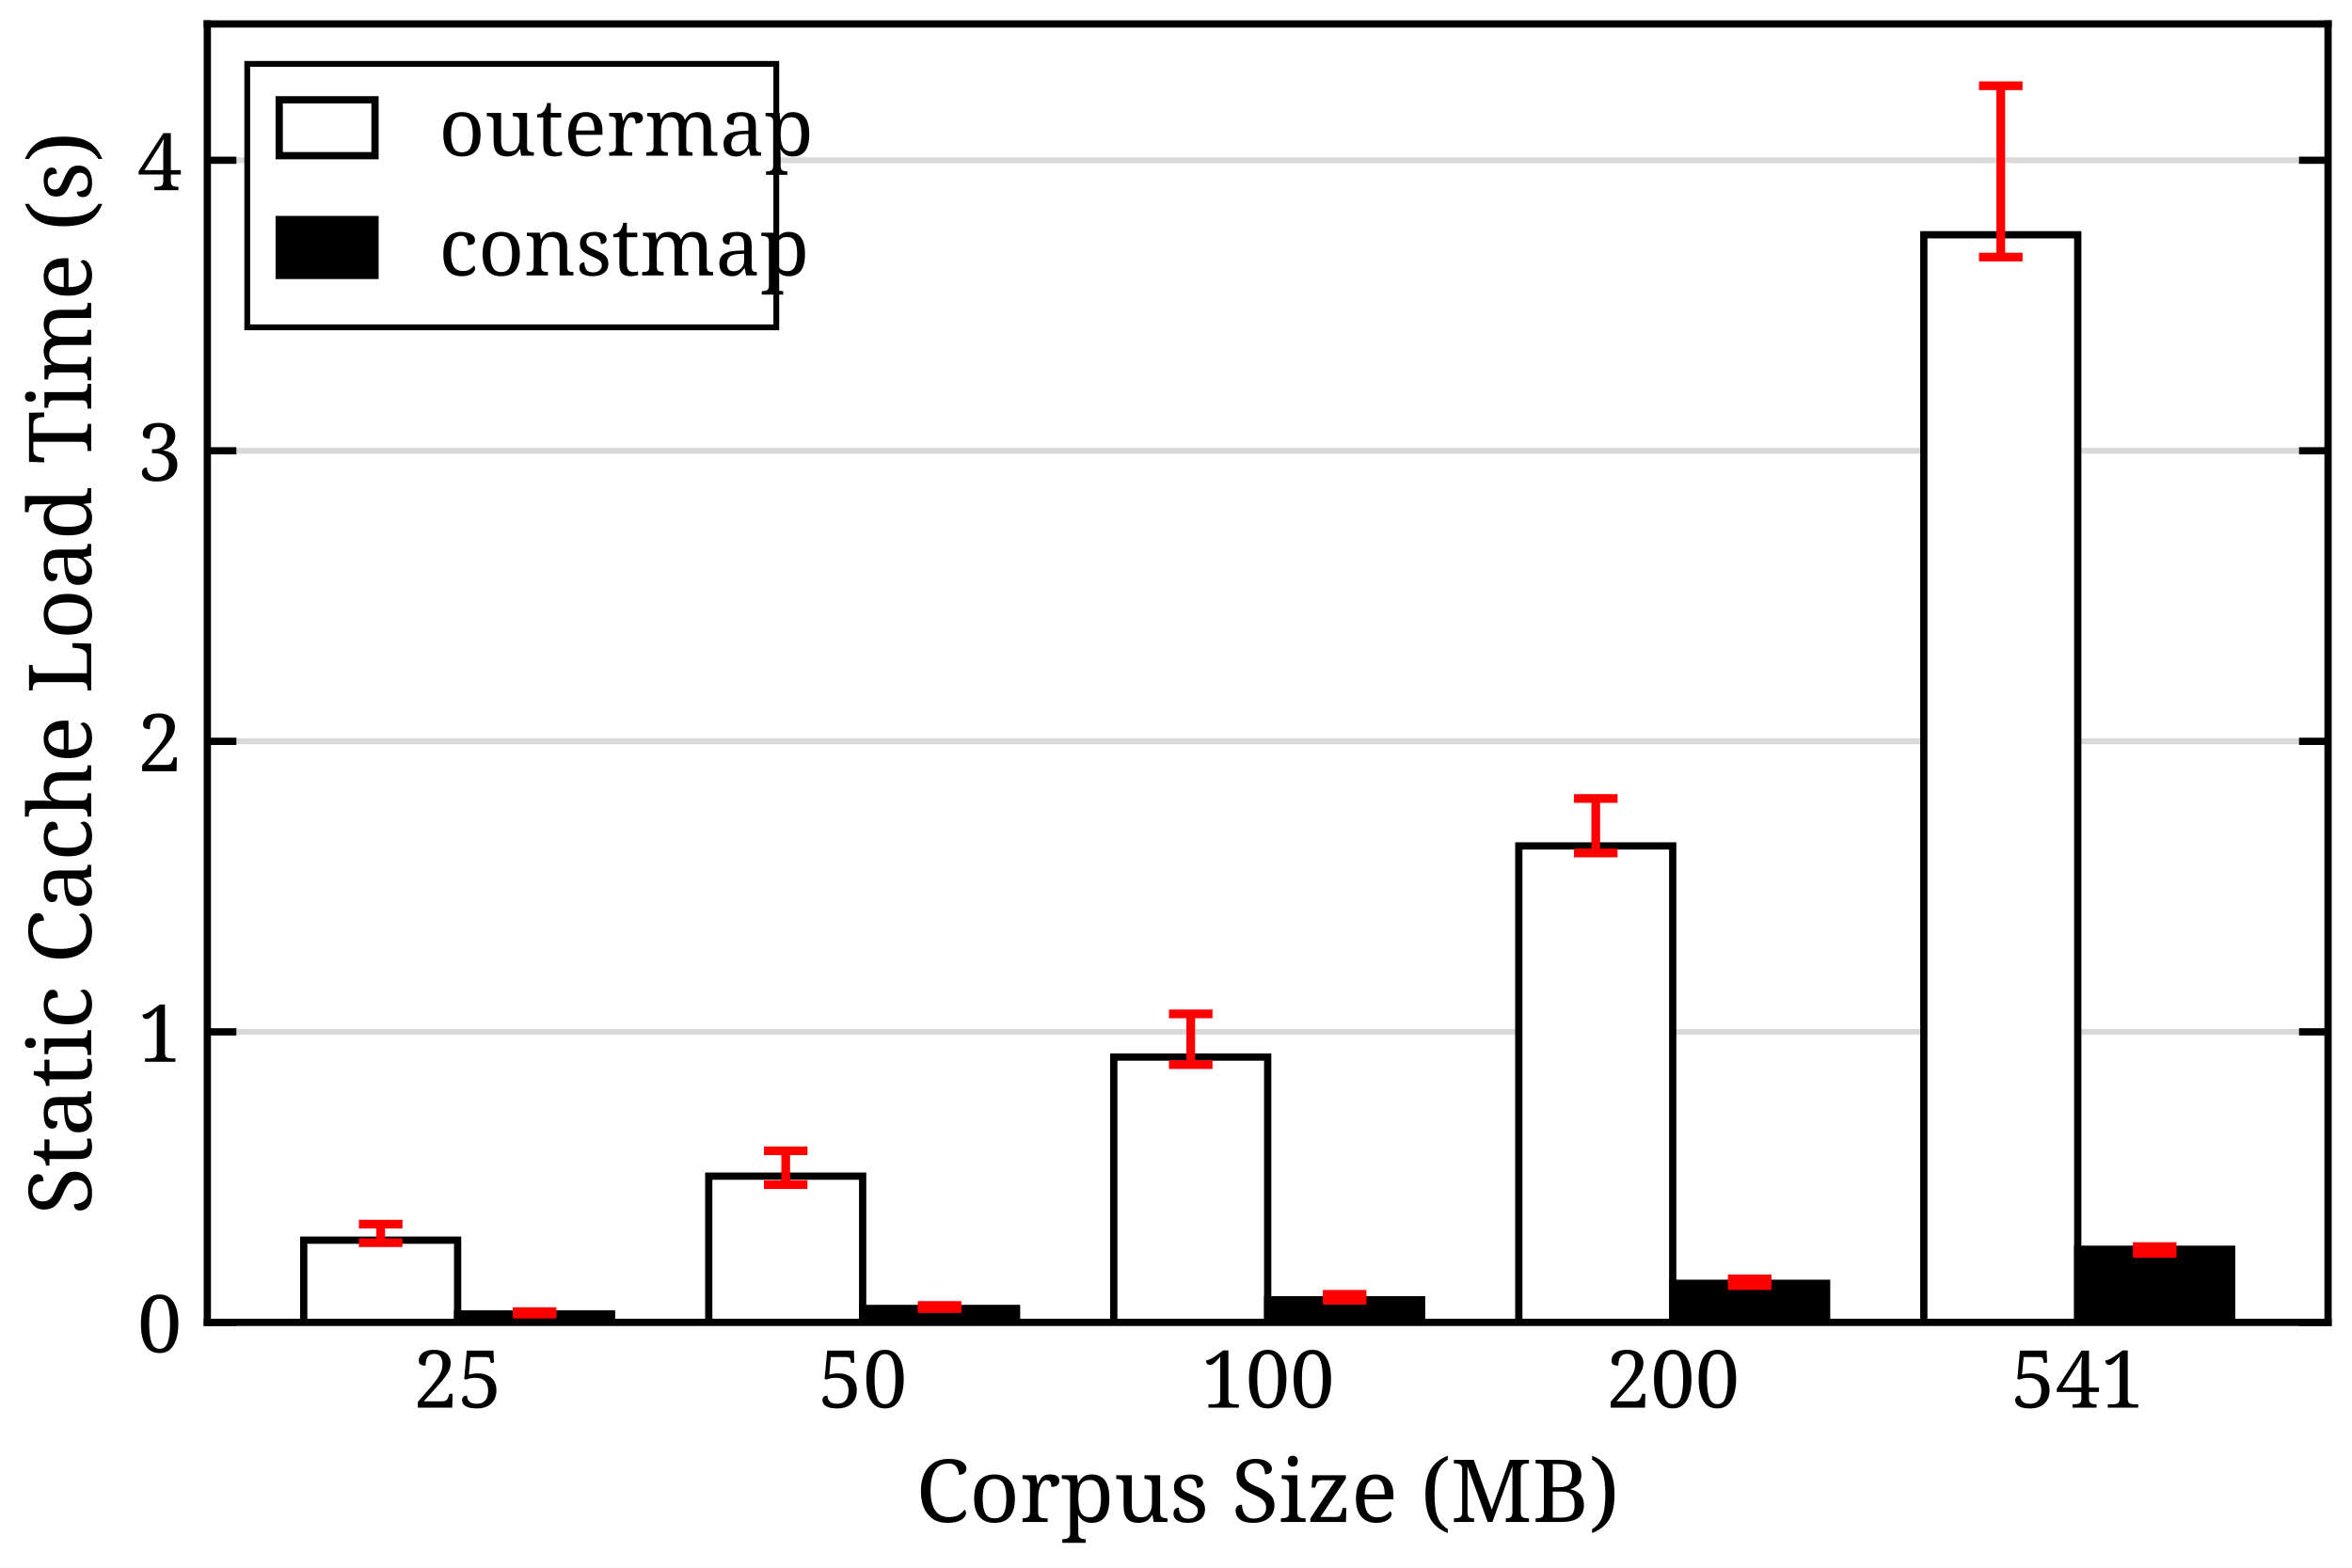
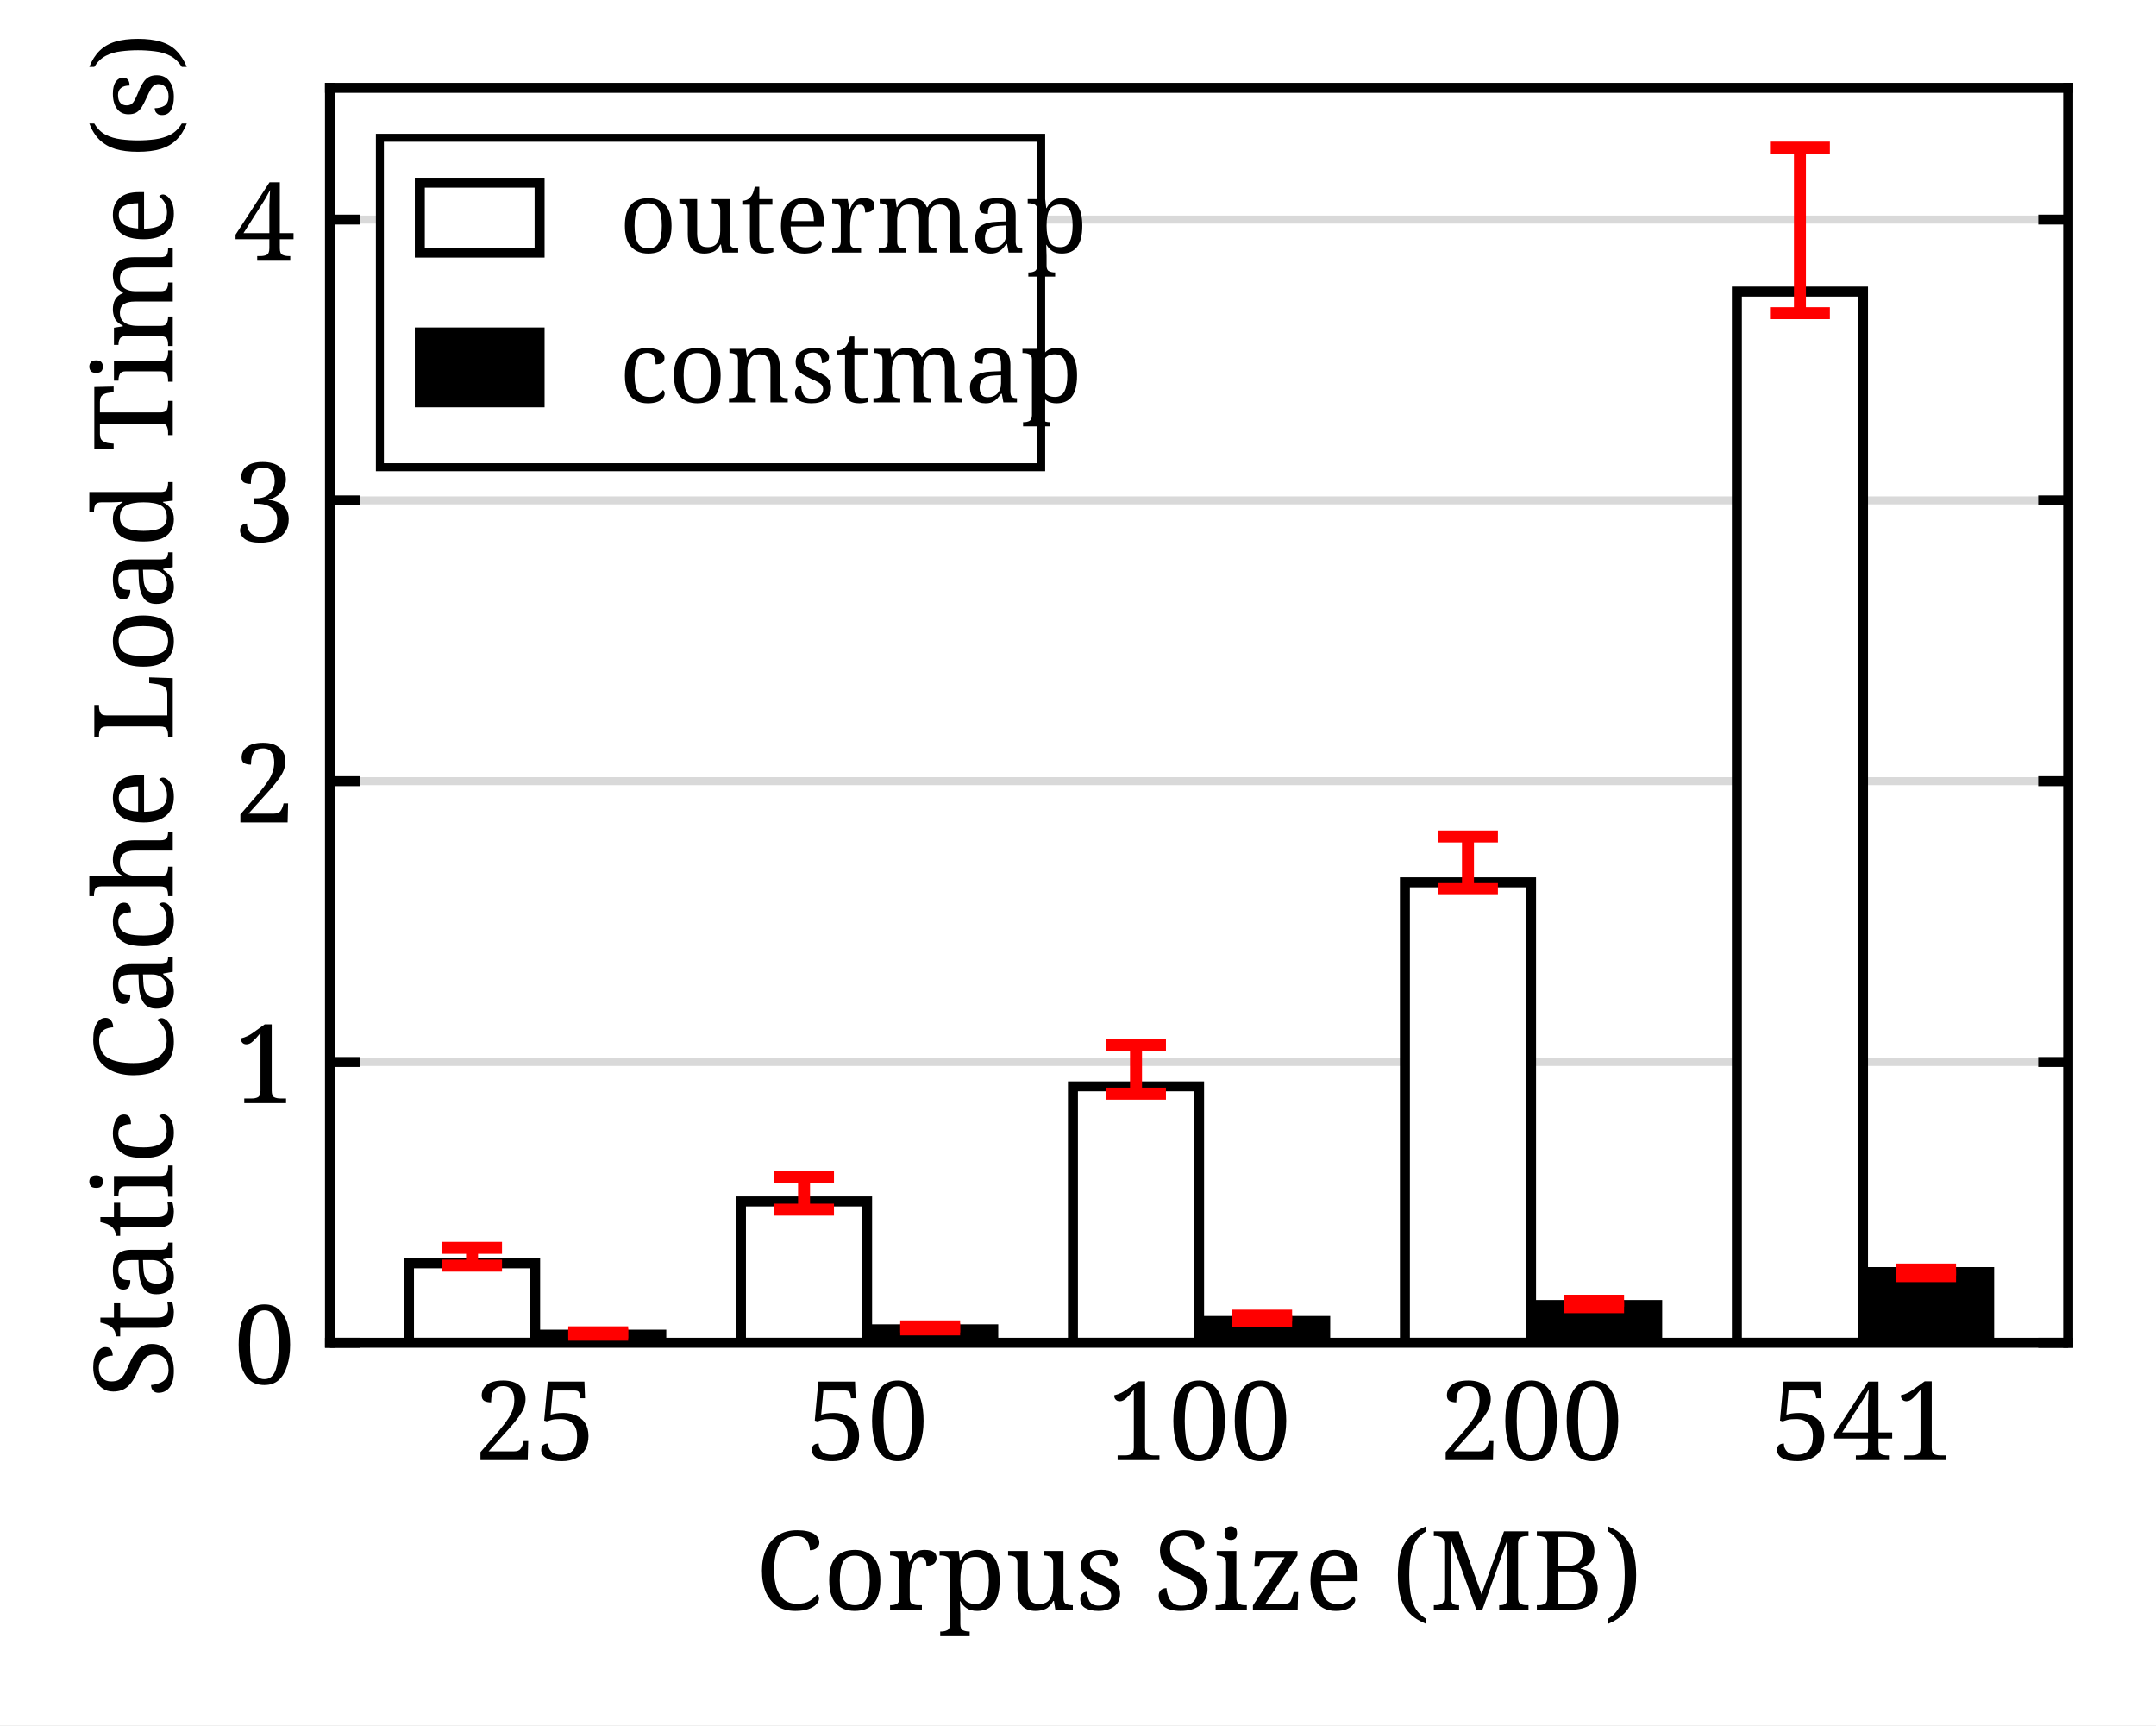
- <svg xmlns="http://www.w3.org/2000/svg" xmlns:xlink="http://www.w3.org/1999/xlink" width="324pt" height="216pt" viewBox="0 0 324 216" version="1.1">
+ <svg xmlns="http://www.w3.org/2000/svg" xmlns:xlink="http://www.w3.org/1999/xlink" width="216pt" height="172.8pt" viewBox="0 0 216 172.8" version="1.1">
  <defs>
    <style type="text/css">*{stroke-linejoin: round; stroke-linecap: butt}</style>
  </defs>
  <g id="figure_1">
    <g id="patch_1">
-       <path d="M 0 216  L 324 216  L 324 0  L 0 0  z " style="fill: #ffffff" />
+       <path d="M 0 172.8  L 216 172.8  L 216 0  L 0 0  z " style="fill: #ffffff" />
    </g>
    <g id="axes_1">
      <g id="patch_2">
-         <path d="M 28.56 182.2  L 320.7 182.2  L 320.7 3.3  L 28.56 3.3  z " style="fill: #ffffff" />
+         <path d="M 33.06 134.5  L 207.2 134.5  L 207.2 8.8  L 33.06 8.8  z " style="fill: #ffffff" />
      </g>
      <g id="matplotlib.axis_1">
        <g id="xtick_1">
          <g id="text_1">
-             <text style="font-size: 11px; font-family: 'STIXGeneral', serif; text-anchor: middle" x="63.041" y="193.95" transform="rotate(-0 63.041 193.95)">25</text>
+             <text style="font-size: 11px; font-family: 'STIXGeneral', serif; text-anchor: middle" x="53.614" y="146.25" transform="rotate(-0 53.61357 146.25)">25</text>
          </g>
        </g>
        <g id="xtick_2">
          <g id="text_2">
-             <text style="font-size: 11px; font-family: 'STIXGeneral', serif; text-anchor: middle" x="118.835" y="193.95" transform="rotate(-0 118.8355 193.95)">50</text>
+             <text style="font-size: 11px; font-family: 'STIXGeneral', serif; text-anchor: middle" x="86.872" y="146.25" transform="rotate(-0 86.87179 146.25)">50</text>
          </g>
        </g>
        <g id="xtick_3">
          <g id="text_3">
-             <text style="font-size: 11px; font-family: 'STIXGeneral', serif; text-anchor: middle" x="174.63" y="193.95" transform="rotate(-0 174.63 193.95)">100</text>
+             <text style="font-size: 11px; font-family: 'STIXGeneral', serif; text-anchor: middle" x="120.13" y="146.25" transform="rotate(-0 120.13 146.25)">100</text>
          </g>
        </g>
        <g id="xtick_4">
          <g id="text_4">
-             <text style="font-size: 11px; font-family: 'STIXGeneral', serif; text-anchor: middle" x="230.424" y="193.95" transform="rotate(-0 230.4245 193.95)">200</text>
+             <text style="font-size: 11px; font-family: 'STIXGeneral', serif; text-anchor: middle" x="153.388" y="146.25" transform="rotate(-0 153.3882 146.25)">200</text>
          </g>
        </g>
        <g id="xtick_5">
          <g id="text_5">
-             <text style="font-size: 11px; font-family: 'STIXGeneral', serif; text-anchor: middle" x="286.219" y="193.95" transform="rotate(-0 286.219 193.95)">541</text>
+             <text style="font-size: 11px; font-family: 'STIXGeneral', serif; text-anchor: middle" x="186.646" y="146.25" transform="rotate(-0 186.6464 146.25)">541</text>
          </g>
        </g>
        <g id="text_6">
-           <text style="font-size: 12px; font-family: 'STIXGeneral', serif; text-anchor: middle" x="174.63" y="209.7" transform="rotate(-0 174.63 209.7)">Corpus Size (MB)</text>
+           <text style="font-size: 11px; font-family: 'STIXGeneral', serif; text-anchor: middle" x="120.13" y="161.25" transform="rotate(-0 120.13 161.25)">Corpus Size (MB)</text>
        </g>
      </g>
      <g id="matplotlib.axis_2">
        <g id="ytick_1">
          <g id="line2d_1">
-             <path d="M 28.56 182.2  L 320.7 182.2  " clip-path="url(#pcb27ca507b)" style="fill: none; stroke: #d9d9d9; stroke-width: 0.8; stroke-linecap: square" />
+             <path d="M 33.06 134.5  L 207.2 134.5  " clip-path="url(#p39744489fa)" style="fill: none; stroke: #d9d9d9; stroke-width: 0.8; stroke-linecap: square" />
          </g>
          <g id="line2d_2">
            <defs>
-               <path id="m259b991957" d="M 0 0  L 4 0  " style="stroke: #000000" />
+               <path id="mdae82fceea" d="M 0 0  L 3 0  " style="stroke: #000000" />
            </defs>
            <g>
-               <use xlink:href="#m259b991957" x="28.56" y="182.2" style="stroke: #000000" />
+               <use xlink:href="#mdae82fceea" x="33.06" y="134.5" style="stroke: #000000" />
            </g>
          </g>
          <g id="line2d_3">
            <defs>
-               <path id="m09caad8e75" d="M 0 0  L -4 0  " style="stroke: #000000" />
+               <path id="m9e3574b6be" d="M 0 0  L -3 0  " style="stroke: #000000" />
            </defs>
            <g>
-               <use xlink:href="#m09caad8e75" x="320.7" y="182.2" style="stroke: #000000" />
+               <use xlink:href="#m9e3574b6be" x="207.2" y="134.5" style="stroke: #000000" />
            </g>
          </g>
          <g id="text_7">
-             <text style="font-size: 11px; font-family: 'STIXGeneral', serif; text-anchor: end" x="25.06" y="186.325" transform="rotate(-0 25.06 186.325)">0</text>
+             <text style="font-size: 11px; font-family: 'STIXGeneral', serif; text-anchor: end" x="29.56" y="138.625" transform="rotate(-0 29.56 138.625)">0</text>
          </g>
        </g>
        <g id="ytick_2">
          <g id="line2d_4">
-             <path d="M 28.56 142.17  L 320.7 142.17  " clip-path="url(#pcb27ca507b)" style="fill: none; stroke: #d9d9d9; stroke-width: 0.8; stroke-linecap: square" />
+             <path d="M 33.06 106.374  L 207.2 106.374  " clip-path="url(#p39744489fa)" style="fill: none; stroke: #d9d9d9; stroke-width: 0.8; stroke-linecap: square" />
          </g>
          <g id="line2d_5">
            <g>
-               <use xlink:href="#m259b991957" x="28.56" y="142.17" style="stroke: #000000" />
+               <use xlink:href="#mdae82fceea" x="33.06" y="106.374" style="stroke: #000000" />
            </g>
          </g>
          <g id="line2d_6">
            <g>
-               <use xlink:href="#m09caad8e75" x="320.7" y="142.17" style="stroke: #000000" />
+               <use xlink:href="#m9e3574b6be" x="207.2" y="106.374" style="stroke: #000000" />
            </g>
          </g>
          <g id="text_8">
-             <text style="font-size: 11px; font-family: 'STIXGeneral', serif; text-anchor: end" x="25.06" y="146.295" transform="rotate(-0 25.06 146.2947)">1</text>
+             <text style="font-size: 11px; font-family: 'STIXGeneral', serif; text-anchor: end" x="29.56" y="110.499" transform="rotate(-0 29.56 110.4986)">1</text>
          </g>
        </g>
        <g id="ytick_3">
          <g id="line2d_7">
-             <path d="M 28.56 102.139  L 320.7 102.139  " clip-path="url(#pcb27ca507b)" style="fill: none; stroke: #d9d9d9; stroke-width: 0.8; stroke-linecap: square" />
+             <path d="M 33.06 78.247  L 207.2 78.247  " clip-path="url(#p39744489fa)" style="fill: none; stroke: #d9d9d9; stroke-width: 0.8; stroke-linecap: square" />
          </g>
          <g id="line2d_8">
            <g>
-               <use xlink:href="#m259b991957" x="28.56" y="102.139" style="stroke: #000000" />
+               <use xlink:href="#mdae82fceea" x="33.06" y="78.247" style="stroke: #000000" />
            </g>
          </g>
          <g id="line2d_9">
            <g>
-               <use xlink:href="#m09caad8e75" x="320.7" y="102.139" style="stroke: #000000" />
+               <use xlink:href="#m9e3574b6be" x="207.2" y="78.247" style="stroke: #000000" />
            </g>
          </g>
          <g id="text_9">
-             <text style="font-size: 11px; font-family: 'STIXGeneral', serif; text-anchor: end" x="25.06" y="106.264" transform="rotate(-0 25.06 106.2644)">2</text>
+             <text style="font-size: 11px; font-family: 'STIXGeneral', serif; text-anchor: end" x="29.56" y="82.372" transform="rotate(-0 29.56 82.37225)">2</text>
          </g>
        </g>
        <g id="ytick_4">
          <g id="line2d_10">
-             <path d="M 28.56 62.109  L 320.7 62.109  " clip-path="url(#pcb27ca507b)" style="fill: none; stroke: #d9d9d9; stroke-width: 0.8; stroke-linecap: square" />
+             <path d="M 33.06 50.121  L 207.2 50.121  " clip-path="url(#p39744489fa)" style="fill: none; stroke: #d9d9d9; stroke-width: 0.8; stroke-linecap: square" />
          </g>
          <g id="line2d_11">
            <g>
-               <use xlink:href="#m259b991957" x="28.56" y="62.109" style="stroke: #000000" />
+               <use xlink:href="#mdae82fceea" x="33.06" y="50.121" style="stroke: #000000" />
            </g>
          </g>
          <g id="line2d_12">
            <g>
-               <use xlink:href="#m09caad8e75" x="320.7" y="62.109" style="stroke: #000000" />
+               <use xlink:href="#m9e3574b6be" x="207.2" y="50.121" style="stroke: #000000" />
            </g>
          </g>
          <g id="text_10">
-             <text style="font-size: 11px; font-family: 'STIXGeneral', serif; text-anchor: end" x="25.06" y="66.234" transform="rotate(-0 25.06 66.23411)">3</text>
+             <text style="font-size: 11px; font-family: 'STIXGeneral', serif; text-anchor: end" x="29.56" y="54.246" transform="rotate(-0 29.56 54.24588)">3</text>
          </g>
        </g>
        <g id="ytick_5">
          <g id="line2d_13">
-             <path d="M 28.56 22.079  L 320.7 22.079  " clip-path="url(#pcb27ca507b)" style="fill: none; stroke: #d9d9d9; stroke-width: 0.8; stroke-linecap: square" />
+             <path d="M 33.06 21.995  L 207.2 21.995  " clip-path="url(#p39744489fa)" style="fill: none; stroke: #d9d9d9; stroke-width: 0.8; stroke-linecap: square" />
          </g>
          <g id="line2d_14">
            <g>
-               <use xlink:href="#m259b991957" x="28.56" y="22.079" style="stroke: #000000" />
+               <use xlink:href="#mdae82fceea" x="33.06" y="21.995" style="stroke: #000000" />
            </g>
          </g>
          <g id="line2d_15">
            <g>
-               <use xlink:href="#m09caad8e75" x="320.7" y="22.079" style="stroke: #000000" />
+               <use xlink:href="#m9e3574b6be" x="207.2" y="21.995" style="stroke: #000000" />
            </g>
          </g>
          <g id="text_11">
-             <text style="font-size: 11px; font-family: 'STIXGeneral', serif; text-anchor: end" x="25.06" y="26.204" transform="rotate(-0 25.06 26.20381)">4</text>
+             <text style="font-size: 11px; font-family: 'STIXGeneral', serif; text-anchor: end" x="29.56" y="26.12" transform="rotate(-0 29.56 26.1195)">4</text>
          </g>
        </g>
        <g id="text_12">
-           <text style="font-size: 12px; font-family: 'STIXGeneral', serif; text-anchor: middle" x="12.56" y="92.75" transform="rotate(-90 12.56 92.75)">Static Cache Load Time (s)</text>
+           <text style="font-size: 11px; font-family: 'STIXGeneral', serif; text-anchor: middle" x="17.31" y="71.65" transform="rotate(-90 17.31 71.65)">Static Cache Load Time (s)</text>
        </g>
      </g>
      <g id="patch_3">
-         <path d="M 41.839 182.2  L 63.041 182.2  L 63.041 170.872  L 41.839 170.872  z " clip-path="url(#pcb27ca507b)" style="fill: #ffffff; stroke: #000000; stroke-linejoin: miter" />
+         <path d="M 40.975 134.5  L 53.614 134.5  L 53.614 126.541  L 40.975 126.541  z " clip-path="url(#p39744489fa)" style="fill: #ffffff; stroke: #000000; stroke-linejoin: miter" />
      </g>
      <g id="patch_4">
-         <path d="M 97.634 182.2  L 118.835 182.2  L 118.835 162.052  L 97.634 162.052  z " clip-path="url(#pcb27ca507b)" style="fill: #ffffff; stroke: #000000; stroke-linejoin: miter" />
+         <path d="M 74.234 134.5  L 86.872 134.5  L 86.872 120.344  L 74.234 120.344  z " clip-path="url(#p39744489fa)" style="fill: #ffffff; stroke: #000000; stroke-linejoin: miter" />
      </g>
      <g id="patch_5">
-         <path d="M 153.428 182.2  L 174.63 182.2  L 174.63 145.644  L 153.428 145.644  z " clip-path="url(#pcb27ca507b)" style="fill: #ffffff; stroke: #000000; stroke-linejoin: miter" />
+         <path d="M 107.492 134.5  L 120.13 134.5  L 120.13 108.815  L 107.492 108.815  z " clip-path="url(#p39744489fa)" style="fill: #ffffff; stroke: #000000; stroke-linejoin: miter" />
      </g>
      <g id="patch_6">
-         <path d="M 209.223 182.2  L 230.424 182.2  L 230.424 116.556  L 209.223 116.556  z " clip-path="url(#pcb27ca507b)" style="fill: #ffffff; stroke: #000000; stroke-linejoin: miter" />
+         <path d="M 140.75 134.5  L 153.388 134.5  L 153.388 88.377  L 140.75 88.377  z " clip-path="url(#p39744489fa)" style="fill: #ffffff; stroke: #000000; stroke-linejoin: miter" />
      </g>
      <g id="patch_7">
-         <path d="M 265.017 182.2  L 286.219 182.2  L 286.219 32.345  L 265.017 32.345  z " clip-path="url(#pcb27ca507b)" style="fill: #ffffff; stroke: #000000; stroke-linejoin: miter" />
+         <path d="M 174.008 134.5  L 186.646 134.5  L 186.646 29.208  L 174.008 29.208  z " clip-path="url(#p39744489fa)" style="fill: #ffffff; stroke: #000000; stroke-linejoin: miter" />
      </g>
      <g id="patch_8">
-         <path d="M 63.041 182.2  L 84.243 182.2  L 84.243 181.045  L 63.041 181.045  z " clip-path="url(#pcb27ca507b)" style="stroke: #000000; stroke-linejoin: miter" />
+         <path d="M 53.614 134.5  L 66.252 134.5  L 66.252 133.688  L 53.614 133.688  z " clip-path="url(#p39744489fa)" style="stroke: #000000; stroke-linejoin: miter" />
      </g>
      <g id="patch_9">
-         <path d="M 118.835 182.2  L 140.037 182.2  L 140.037 180.283  L 118.835 180.283  z " clip-path="url(#pcb27ca507b)" style="stroke: #000000; stroke-linejoin: miter" />
+         <path d="M 86.872 134.5  L 99.51 134.5  L 99.51 133.153  L 86.872 133.153  z " clip-path="url(#p39744489fa)" style="stroke: #000000; stroke-linejoin: miter" />
      </g>
      <g id="patch_10">
-         <path d="M 174.63 182.2  L 195.832 182.2  L 195.832 179.09  L 174.63 179.09  z " clip-path="url(#pcb27ca507b)" style="stroke: #000000; stroke-linejoin: miter" />
+         <path d="M 120.13 134.5  L 132.768 134.5  L 132.768 132.315  L 120.13 132.315  z " clip-path="url(#p39744489fa)" style="stroke: #000000; stroke-linejoin: miter" />
      </g>
      <g id="patch_11">
-         <path d="M 230.424 182.2  L 251.626 182.2  L 251.626 176.813  L 230.424 176.813  z " clip-path="url(#pcb27ca507b)" style="stroke: #000000; stroke-linejoin: miter" />
+         <path d="M 153.388 134.5  L 166.026 134.5  L 166.026 130.715  L 153.388 130.715  z " clip-path="url(#p39744489fa)" style="stroke: #000000; stroke-linejoin: miter" />
      </g>
      <g id="patch_12">
-         <path d="M 286.219 182.2  L 307.421 182.2  L 307.421 172.123  L 286.219 172.123  z " clip-path="url(#pcb27ca507b)" style="stroke: #000000; stroke-linejoin: miter" />
+         <path d="M 186.646 134.5  L 199.285 134.5  L 199.285 127.42  L 186.646 127.42  z " clip-path="url(#p39744489fa)" style="stroke: #000000; stroke-linejoin: miter" />
      </g>
      <g id="patch_13">
-         <path d="M 28.56 182.2  L 28.56 3.3  " style="fill: none; stroke: #000000; stroke-linejoin: miter; stroke-linecap: square" />
+         <path d="M 33.06 134.5  L 33.06 8.8  " style="fill: none; stroke: #000000; stroke-linejoin: miter; stroke-linecap: square" />
      </g>
      <g id="patch_14">
-         <path d="M 320.7 182.2  L 320.7 3.3  " style="fill: none; stroke: #000000; stroke-linejoin: miter; stroke-linecap: square" />
+         <path d="M 207.2 134.5  L 207.2 8.8  " style="fill: none; stroke: #000000; stroke-linejoin: miter; stroke-linecap: square" />
      </g>
      <g id="patch_15">
-         <path d="M 28.56 182.2  L 320.7 182.2  " style="fill: none; stroke: #000000; stroke-linejoin: miter; stroke-linecap: square" />
+         <path d="M 33.06 134.5  L 207.2 134.5  " style="fill: none; stroke: #000000; stroke-linejoin: miter; stroke-linecap: square" />
      </g>
      <g id="patch_16">
-         <path d="M 28.56 3.3  L 320.7 3.3  " style="fill: none; stroke: #000000; stroke-linejoin: miter; stroke-linecap: square" />
+         <path d="M 33.06 8.8  L 207.2 8.8  " style="fill: none; stroke: #000000; stroke-linejoin: miter; stroke-linecap: square" />
      </g>
      <g id="LineCollection_1">
-         <path d="M 52.44 171.211  L 52.44 168.668  " clip-path="url(#pcb27ca507b)" style="fill: none; stroke: #ff0000; stroke-width: 1.2" />
-         <path d="M 108.235 163.226  L 108.235 158.561  " clip-path="url(#pcb27ca507b)" style="fill: none; stroke: #ff0000; stroke-width: 1.2" />
-         <path d="M 164.029 146.686  L 164.029 139.698  " clip-path="url(#pcb27ca507b)" style="fill: none; stroke: #ff0000; stroke-width: 1.2" />
-         <path d="M 219.824 117.522  L 219.824 110.021  " clip-path="url(#pcb27ca507b)" style="fill: none; stroke: #ff0000; stroke-width: 1.2" />
-         <path d="M 275.618 35.42  L 275.618 11.819  " clip-path="url(#pcb27ca507b)" style="fill: none; stroke: #ff0000; stroke-width: 1.2" />
+         <path d="M 47.295 126.779  L 47.295 124.992  " clip-path="url(#p39744489fa)" style="fill: none; stroke: #ff0000; stroke-width: 1.2" />
+         <path d="M 80.553 121.168  L 80.553 117.891  " clip-path="url(#p39744489fa)" style="fill: none; stroke: #ff0000; stroke-width: 1.2" />
+         <path d="M 113.811 109.547  L 113.811 104.637  " clip-path="url(#p39744489fa)" style="fill: none; stroke: #ff0000; stroke-width: 1.2" />
+         <path d="M 147.069 89.055  L 147.069 83.785  " clip-path="url(#p39744489fa)" style="fill: none; stroke: #ff0000; stroke-width: 1.2" />
+         <path d="M 180.327 31.368  L 180.327 14.786  " clip-path="url(#p39744489fa)" style="fill: none; stroke: #ff0000; stroke-width: 1.2" />
      </g>
      <g id="line2d_16">
        <defs>
          <path id="m49be664565" d="M 3 0  L -3 -0  " style="stroke: #ff0000; stroke-width: 1.2" />
        </defs>
-         <g clip-path="url(#pcb27ca507b)">
-           <use xlink:href="#m49be664565" x="52.44" y="171.211" style="fill: #1f77b4; stroke: #ff0000; stroke-width: 1.2" />
-           <use xlink:href="#m49be664565" x="108.235" y="163.226" style="fill: #1f77b4; stroke: #ff0000; stroke-width: 1.2" />
-           <use xlink:href="#m49be664565" x="164.029" y="146.686" style="fill: #1f77b4; stroke: #ff0000; stroke-width: 1.2" />
-           <use xlink:href="#m49be664565" x="219.824" y="117.522" style="fill: #1f77b4; stroke: #ff0000; stroke-width: 1.2" />
-           <use xlink:href="#m49be664565" x="275.618" y="35.42" style="fill: #1f77b4; stroke: #ff0000; stroke-width: 1.2" />
+         <g clip-path="url(#p39744489fa)">
+           <use xlink:href="#m49be664565" x="47.295" y="126.779" style="fill: #1f77b4; stroke: #ff0000; stroke-width: 1.2" />
+           <use xlink:href="#m49be664565" x="80.553" y="121.168" style="fill: #1f77b4; stroke: #ff0000; stroke-width: 1.2" />
+           <use xlink:href="#m49be664565" x="113.811" y="109.547" style="fill: #1f77b4; stroke: #ff0000; stroke-width: 1.2" />
+           <use xlink:href="#m49be664565" x="147.069" y="89.055" style="fill: #1f77b4; stroke: #ff0000; stroke-width: 1.2" />
+           <use xlink:href="#m49be664565" x="180.327" y="31.368" style="fill: #1f77b4; stroke: #ff0000; stroke-width: 1.2" />
        </g>
      </g>
      <g id="line2d_17">
-         <g clip-path="url(#pcb27ca507b)">
-           <use xlink:href="#m49be664565" x="52.44" y="168.668" style="fill: #1f77b4; stroke: #ff0000; stroke-width: 1.2" />
-           <use xlink:href="#m49be664565" x="108.235" y="158.561" style="fill: #1f77b4; stroke: #ff0000; stroke-width: 1.2" />
-           <use xlink:href="#m49be664565" x="164.029" y="139.698" style="fill: #1f77b4; stroke: #ff0000; stroke-width: 1.2" />
-           <use xlink:href="#m49be664565" x="219.824" y="110.021" style="fill: #1f77b4; stroke: #ff0000; stroke-width: 1.2" />
-           <use xlink:href="#m49be664565" x="275.618" y="11.819" style="fill: #1f77b4; stroke: #ff0000; stroke-width: 1.2" />
+         <g clip-path="url(#p39744489fa)">
+           <use xlink:href="#m49be664565" x="47.295" y="124.992" style="fill: #1f77b4; stroke: #ff0000; stroke-width: 1.2" />
+           <use xlink:href="#m49be664565" x="80.553" y="117.891" style="fill: #1f77b4; stroke: #ff0000; stroke-width: 1.2" />
+           <use xlink:href="#m49be664565" x="113.811" y="104.637" style="fill: #1f77b4; stroke: #ff0000; stroke-width: 1.2" />
+           <use xlink:href="#m49be664565" x="147.069" y="83.785" style="fill: #1f77b4; stroke: #ff0000; stroke-width: 1.2" />
+           <use xlink:href="#m49be664565" x="180.327" y="14.786" style="fill: #1f77b4; stroke: #ff0000; stroke-width: 1.2" />
        </g>
      </g>
      <g id="LineCollection_2">
-         <path d="M 73.642 181.052  L 73.642 180.716  " clip-path="url(#pcb27ca507b)" style="fill: none; stroke: #ff0000; stroke-width: 1.2" />
-         <path d="M 129.436 180.298  L 129.436 179.872  " clip-path="url(#pcb27ca507b)" style="fill: none; stroke: #ff0000; stroke-width: 1.2" />
-         <path d="M 185.231 179.154  L 185.231 178.332  " clip-path="url(#pcb27ca507b)" style="fill: none; stroke: #ff0000; stroke-width: 1.2" />
-         <path d="M 241.025 177.13  L 241.025 176.204  " clip-path="url(#pcb27ca507b)" style="fill: none; stroke: #ff0000; stroke-width: 1.2" />
-         <path d="M 296.82 172.701  L 296.82 171.758  " clip-path="url(#pcb27ca507b)" style="fill: none; stroke: #ff0000; stroke-width: 1.2" />
+         <path d="M 59.933 133.693  L 59.933 133.457  " clip-path="url(#p39744489fa)" style="fill: none; stroke: #ff0000; stroke-width: 1.2" />
+         <path d="M 93.191 133.164  L 93.191 132.864  " clip-path="url(#p39744489fa)" style="fill: none; stroke: #ff0000; stroke-width: 1.2" />
+         <path d="M 126.449 132.36  L 126.449 131.782  " clip-path="url(#p39744489fa)" style="fill: none; stroke: #ff0000; stroke-width: 1.2" />
+         <path d="M 159.707 130.938  L 159.707 130.287  " clip-path="url(#p39744489fa)" style="fill: none; stroke: #ff0000; stroke-width: 1.2" />
+         <path d="M 192.965 127.826  L 192.965 127.163  " clip-path="url(#p39744489fa)" style="fill: none; stroke: #ff0000; stroke-width: 1.2" />
      </g>
      <g id="line2d_18">
        <defs>
          <path id="m3f663b1e8a" d="M 3 0  L -3 -0  " style="stroke: #ff0000; stroke-width: 1.2" />
        </defs>
-         <g clip-path="url(#pcb27ca507b)">
-           <use xlink:href="#m3f663b1e8a" x="73.642" y="181.052" style="fill: #ff7f0e; stroke: #ff0000; stroke-width: 1.2" />
-           <use xlink:href="#m3f663b1e8a" x="129.436" y="180.298" style="fill: #ff7f0e; stroke: #ff0000; stroke-width: 1.2" />
-           <use xlink:href="#m3f663b1e8a" x="185.231" y="179.154" style="fill: #ff7f0e; stroke: #ff0000; stroke-width: 1.2" />
-           <use xlink:href="#m3f663b1e8a" x="241.025" y="177.13" style="fill: #ff7f0e; stroke: #ff0000; stroke-width: 1.2" />
-           <use xlink:href="#m3f663b1e8a" x="296.82" y="172.701" style="fill: #ff7f0e; stroke: #ff0000; stroke-width: 1.2" />
+         <g clip-path="url(#p39744489fa)">
+           <use xlink:href="#m3f663b1e8a" x="59.933" y="133.693" style="fill: #ff7f0e; stroke: #ff0000; stroke-width: 1.2" />
+           <use xlink:href="#m3f663b1e8a" x="93.191" y="133.164" style="fill: #ff7f0e; stroke: #ff0000; stroke-width: 1.2" />
+           <use xlink:href="#m3f663b1e8a" x="126.449" y="132.36" style="fill: #ff7f0e; stroke: #ff0000; stroke-width: 1.2" />
+           <use xlink:href="#m3f663b1e8a" x="159.707" y="130.938" style="fill: #ff7f0e; stroke: #ff0000; stroke-width: 1.2" />
+           <use xlink:href="#m3f663b1e8a" x="192.965" y="127.826" style="fill: #ff7f0e; stroke: #ff0000; stroke-width: 1.2" />
        </g>
      </g>
      <g id="line2d_19">
-         <g clip-path="url(#pcb27ca507b)">
-           <use xlink:href="#m3f663b1e8a" x="73.642" y="180.716" style="fill: #ff7f0e; stroke: #ff0000; stroke-width: 1.2" />
-           <use xlink:href="#m3f663b1e8a" x="129.436" y="179.872" style="fill: #ff7f0e; stroke: #ff0000; stroke-width: 1.2" />
-           <use xlink:href="#m3f663b1e8a" x="185.231" y="178.332" style="fill: #ff7f0e; stroke: #ff0000; stroke-width: 1.2" />
-           <use xlink:href="#m3f663b1e8a" x="241.025" y="176.204" style="fill: #ff7f0e; stroke: #ff0000; stroke-width: 1.2" />
-           <use xlink:href="#m3f663b1e8a" x="296.82" y="171.758" style="fill: #ff7f0e; stroke: #ff0000; stroke-width: 1.2" />
+         <g clip-path="url(#p39744489fa)">
+           <use xlink:href="#m3f663b1e8a" x="59.933" y="133.457" style="fill: #ff7f0e; stroke: #ff0000; stroke-width: 1.2" />
+           <use xlink:href="#m3f663b1e8a" x="93.191" y="132.864" style="fill: #ff7f0e; stroke: #ff0000; stroke-width: 1.2" />
+           <use xlink:href="#m3f663b1e8a" x="126.449" y="131.782" style="fill: #ff7f0e; stroke: #ff0000; stroke-width: 1.2" />
+           <use xlink:href="#m3f663b1e8a" x="159.707" y="130.287" style="fill: #ff7f0e; stroke: #ff0000; stroke-width: 1.2" />
+           <use xlink:href="#m3f663b1e8a" x="192.965" y="127.163" style="fill: #ff7f0e; stroke: #ff0000; stroke-width: 1.2" />
        </g>
      </g>
      <g id="line2d_20" />
      <g id="line2d_21" />
      <g id="legend_1">
        <g id="patch_17">
-           <path d="M 34.06 45.1  L 106.937 45.1  L 106.937 8.8  L 34.06 8.8  z " style="fill: #ffffff; stroke: #000000; stroke-width: 0.8; stroke-linejoin: miter" />
+           <path d="M 38.06 46.8  L 104.312 46.8  L 104.312 13.8  L 38.06 13.8  z " style="fill: #ffffff; stroke: #000000; stroke-width: 0.8; stroke-linejoin: miter" />
        </g>
        <g id="patch_18">
-           <path d="M 38.46 21.45  L 51.66 21.45  L 51.66 13.75  L 38.46 13.75  z " style="fill: #ffffff; stroke: #000000; stroke-linejoin: miter" />
+           <path d="M 42.06 25.3  L 54.06 25.3  L 54.06 18.3  L 42.06 18.3  z " style="fill: #ffffff; stroke: #000000; stroke-linejoin: miter" />
        </g>
        <g id="text_13">
-           <text style="font-size: 11px; font-family: 'STIXGeneral', serif; text-anchor: start" x="60.46" y="21.45" transform="rotate(-0 60.46 21.45)">outermap</text>
+           <text style="font-size: 10px; font-family: 'STIXGeneral', serif; text-anchor: start" x="62.06" y="25.3" transform="rotate(-0 62.06 25.3)">outermap</text>
        </g>
        <g id="patch_19">
-           <path d="M 38.46 37.95  L 51.66 37.95  L 51.66 30.25  L 38.46 30.25  z " style="stroke: #000000; stroke-linejoin: miter" />
+           <path d="M 42.06 40.3  L 54.06 40.3  L 54.06 33.3  L 42.06 33.3  z " style="stroke: #000000; stroke-linejoin: miter" />
        </g>
        <g id="text_14">
-           <text style="font-size: 11px; font-family: 'STIXGeneral', serif; text-anchor: start" x="60.46" y="37.95" transform="rotate(-0 60.46 37.95)">constmap</text>
+           <text style="font-size: 10px; font-family: 'STIXGeneral', serif; text-anchor: start" x="62.06" y="40.3" transform="rotate(-0 62.06 40.3)">constmap</text>
        </g>
      </g>
    </g>
  </g>
  <defs>
-     <clipPath id="pcb27ca507b">
-       <rect x="28.56" y="3.3" width="292.14" height="178.9" />
+     <clipPath id="p39744489fa">
+       <rect x="33.06" y="8.8" width="174.14" height="125.7" />
    </clipPath>
  </defs>
</svg>
